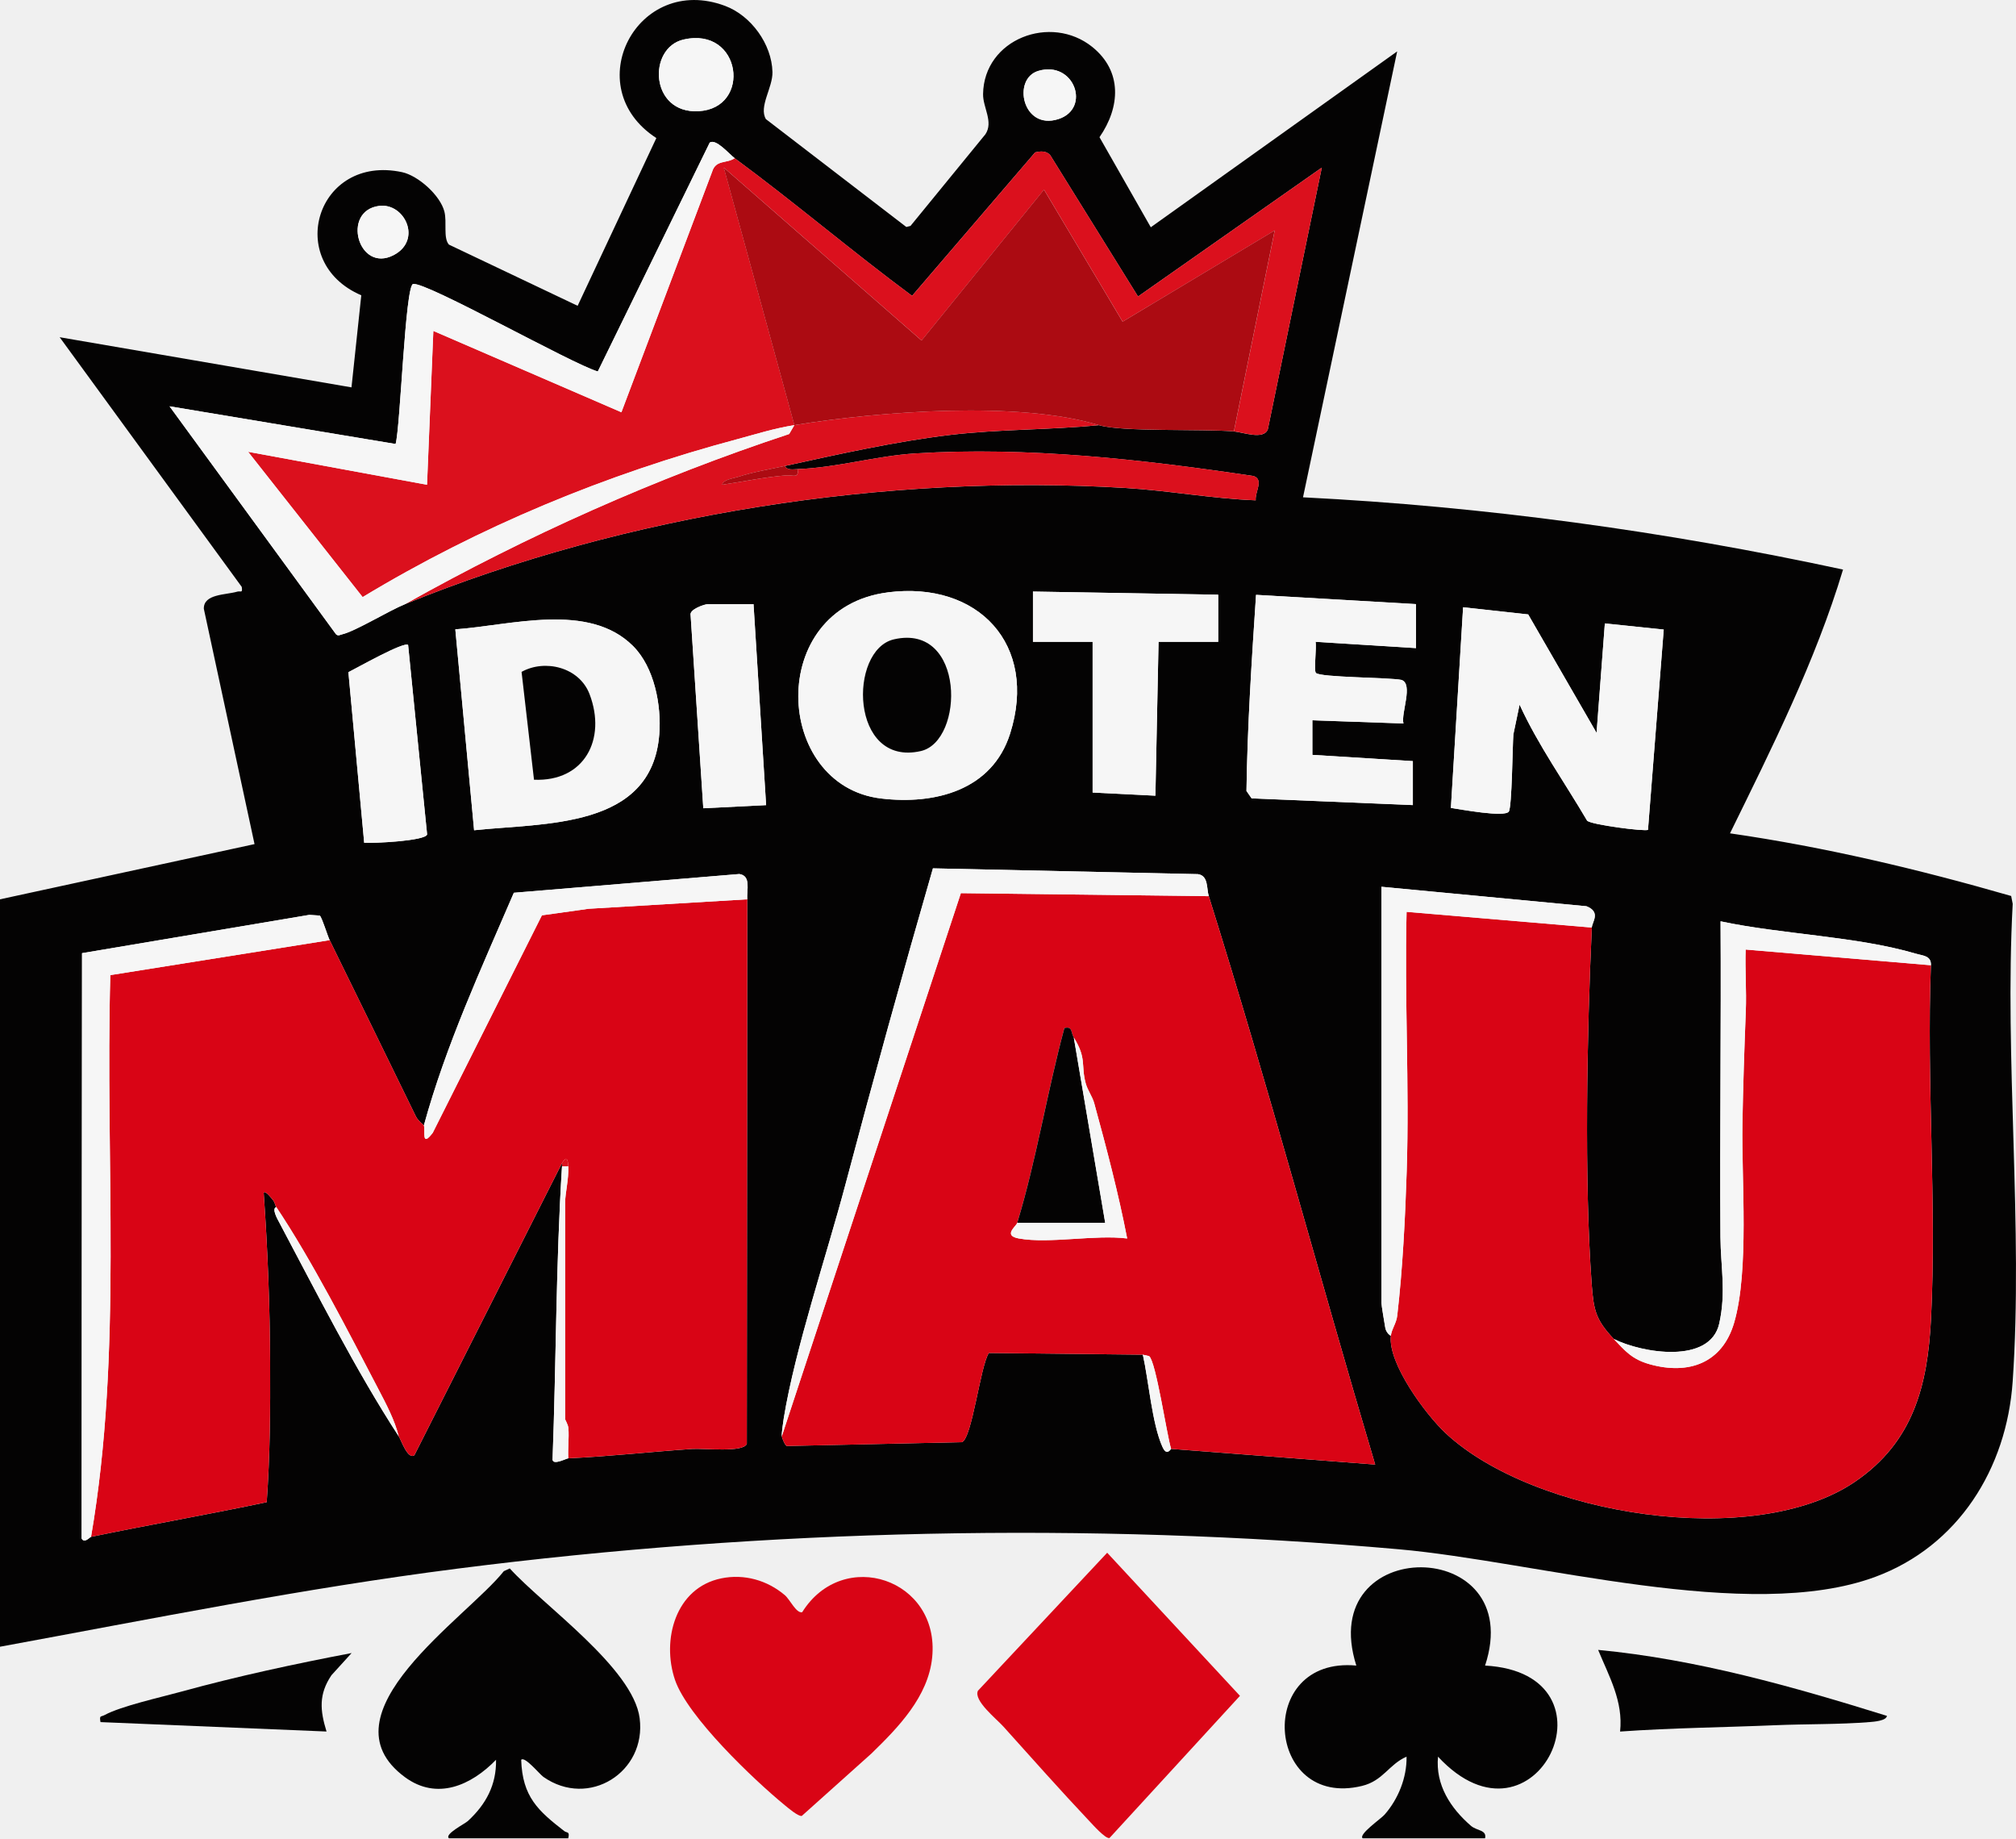
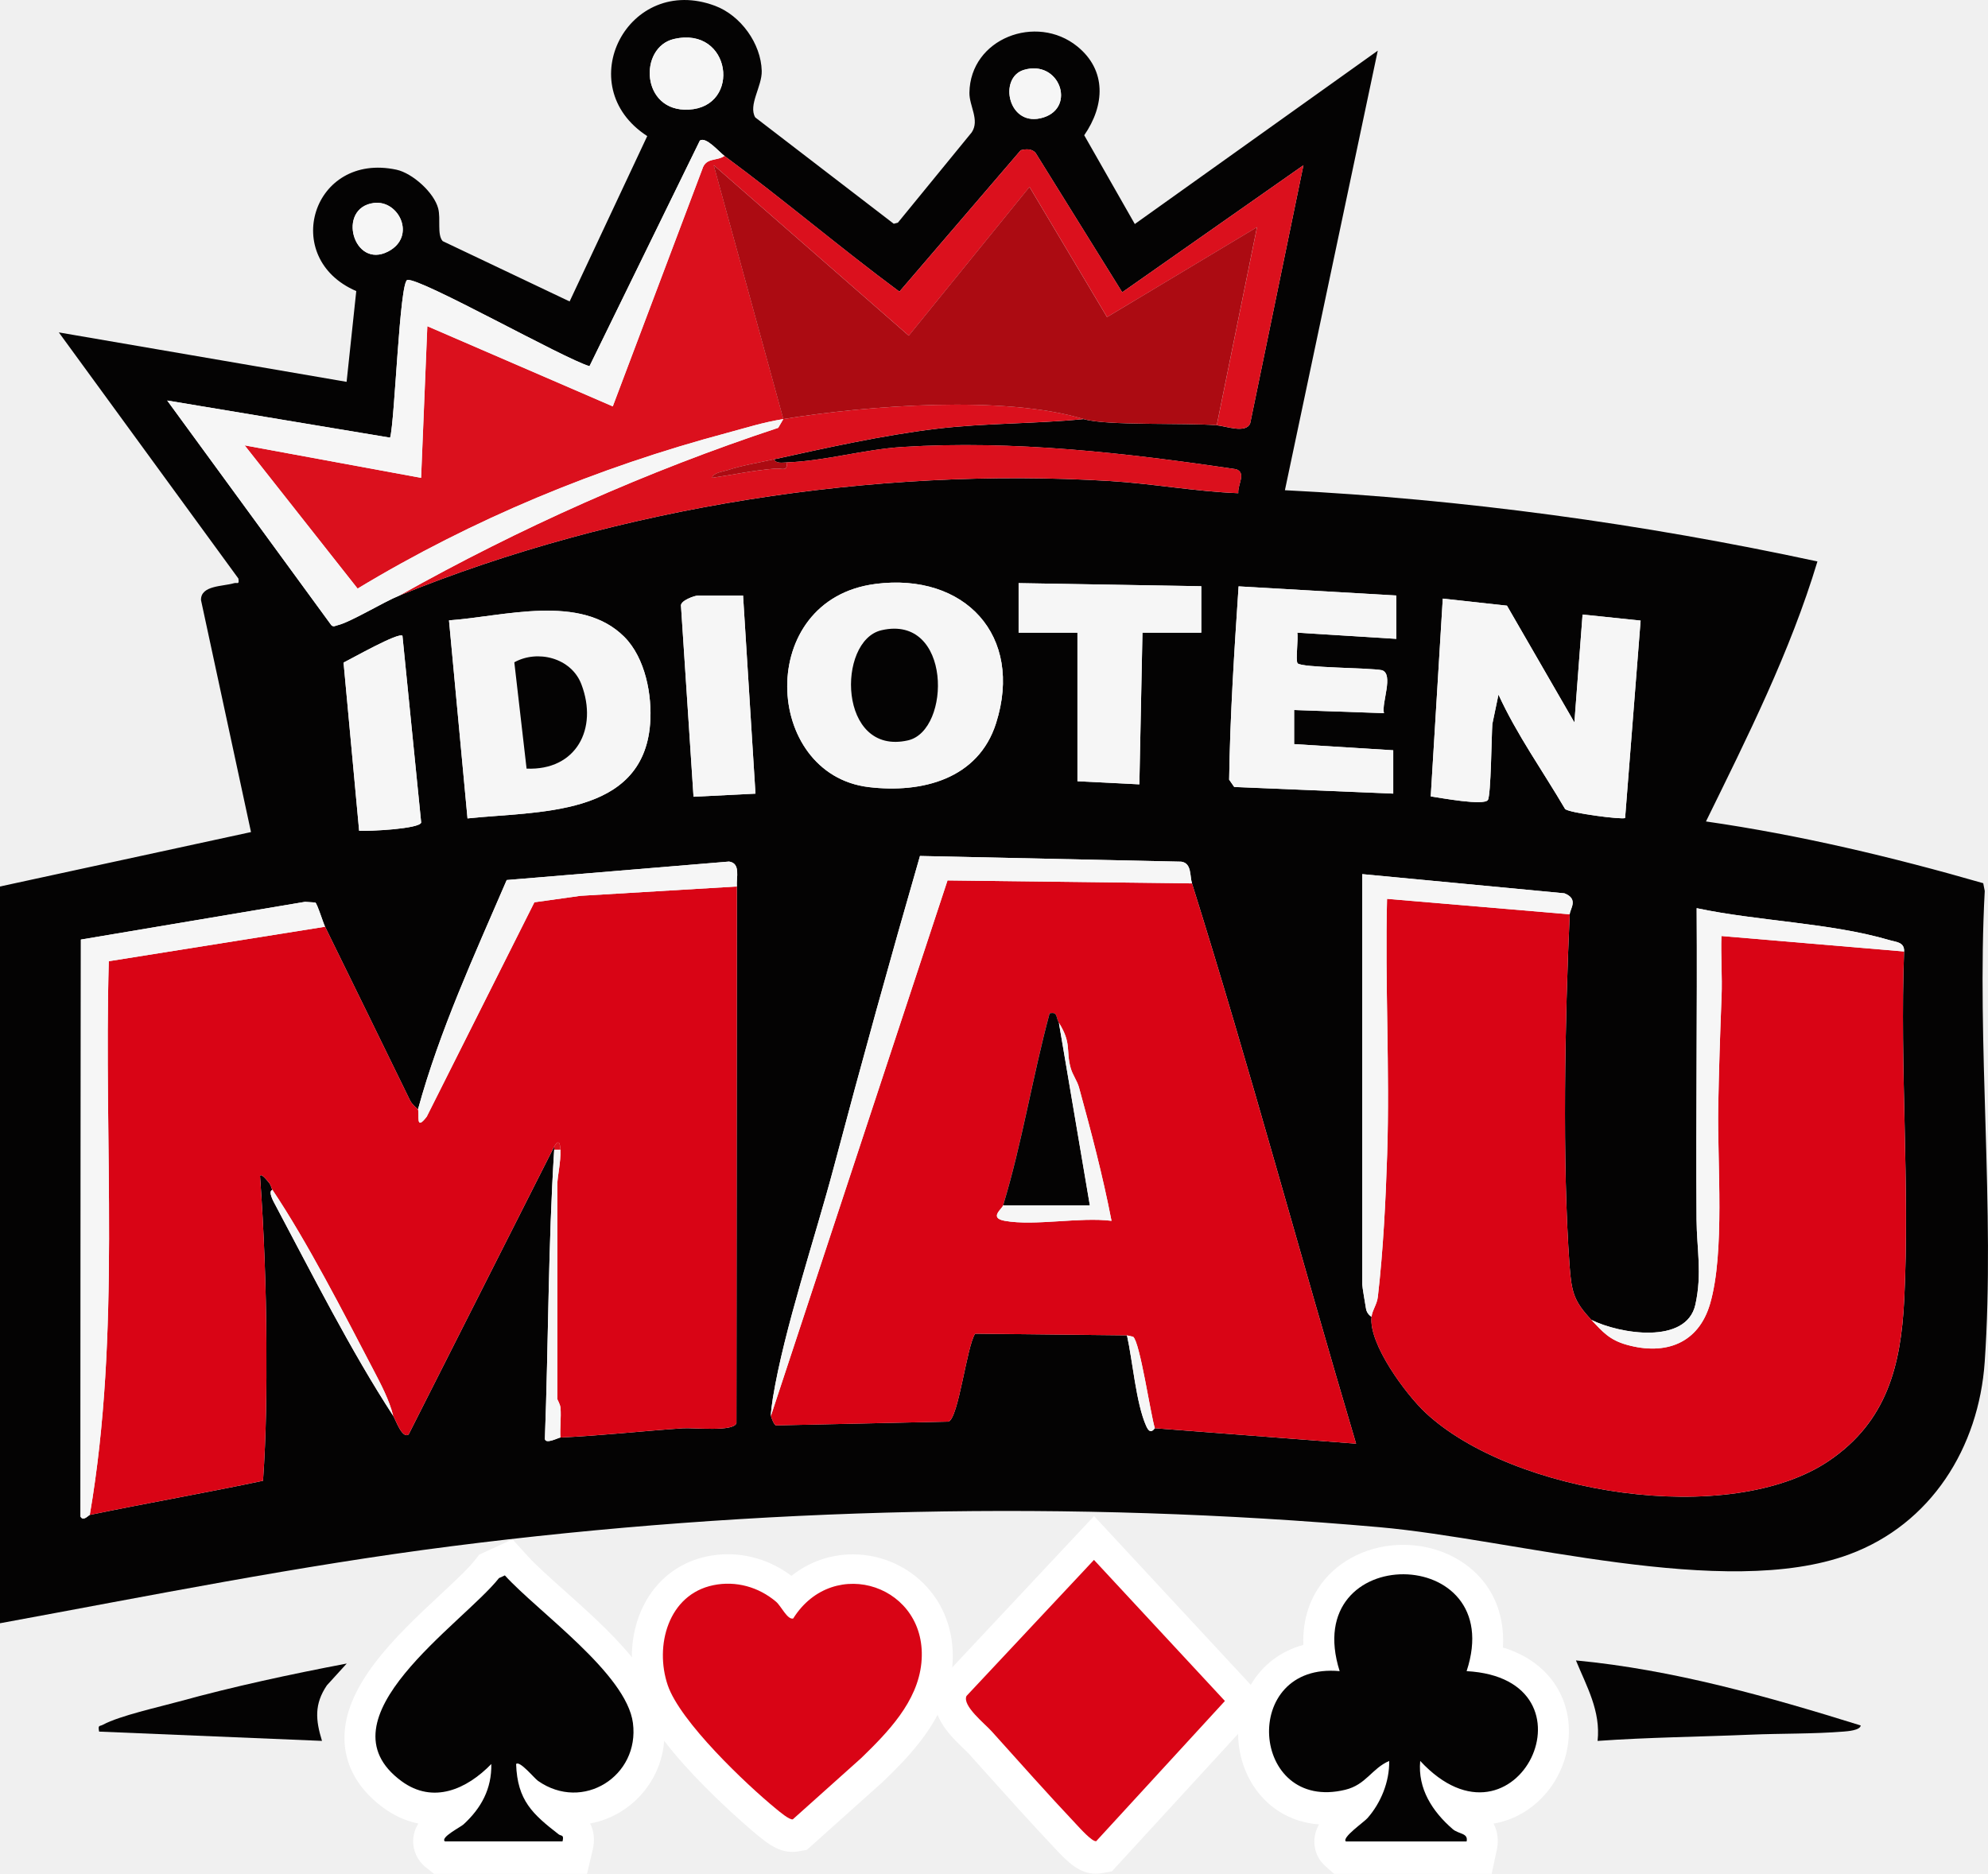
- <svg xmlns="http://www.w3.org/2000/svg" id="Ebene_2" data-name="Ebene 2" viewBox="0 0 642.1 585.37">
+ <svg xmlns="http://www.w3.org/2000/svg" id="Ebene_2" data-name="Ebene 2" viewBox="0 0 642.1 605.33">
  <defs>
    <style>
      .cls-1 {
        fill: #ac0b12;
      }

      .cls-2 {
        fill: #f6f6f6;
      }

      .cls-3 {
        fill: #d90415;
      }

      .cls-4 {
        fill: #db101d;
      }

      .cls-5 {
+         fill: #fff;
+       }
+ 
+       .cls-6 {
        fill: #040303;
      }
    </style>
  </defs>
  <g id="Ebene_1-2" data-name="Ebene 1">
-     <g>
-       <path class="cls-5" d="M0,286.37l81.07-17.58-16.15-74.94c-.1-4.79,7.02-4.37,10.63-5.45,1.12-.34,1.77.67,1.45-1.51L19,107.38l92.95,15.97,3.12-29.32c-24.71-10.62-14.2-45.01,12.98-39.21,5.15,1.1,12.15,7.37,13.48,12.52.89,3.43-.43,8.43,1.45,10.55l41,19.49,25.07-53.42c-25.02-16.22-6.16-52.62,21.93-42.07,8.26,3.1,14.83,12.17,15.05,21.03.12,5-4.43,11.03-2.09,15.01l44.73,34.35,1.33-.34,23.87-29.2c2.61-3.96-.82-8.51-.76-12.77.25-17.57,21.61-25.64,34.8-15.01,9.61,7.75,8.91,19.16,2.28,28.73l16.34,28.68,78.47-56-29.99,141.99c57.88,2.91,115.44,10.82,172,23.01-8.82,29.28-22.6,56.67-36,83.99,30.29,4.37,60.3,11.52,89.55,19.95l.49,2.51c-2.67,49.7,3.37,102.79-.01,152.09-1.9,27.73-17.34,52.45-43.78,62.22-40.26,14.89-108.12-4.95-151.81-8.8-98.98-8.74-200.97-6.44-299.81,6.18-48.89,6.24-97.24,15.97-145.64,24.86v-238ZM217.71,12.59c-11.51,2.65-10.74,23.64,4.75,22.82,17.11-.9,13.76-27.09-4.75-22.82ZM330.7,22.58c-8.39,2.51-5.06,18.96,6.34,15.36,10.59-3.35,5.1-18.77-6.34-15.36ZM234,50.37c-1.76-1.3-5.95-6.33-7.95-4.96l-35.65,72.88c-8.23-2.39-54.6-28.59-58.82-27.86-2.53.43-4.04,45.52-5.58,50.95l-72-12,53,72.56c.7.7,1.29.21,2.02.04,4.3-1.04,14.67-7.43,19.98-9.6,70.32-28.71,153.65-41.6,229.49-36.99,13.83.84,27.6,3.39,41.45,3.93-.24-2.79,2.64-6.51-.65-7.73-35.25-5.25-72.04-9.44-107.78-7.2-12.46.78-25.03,4.55-37.51,4.99-1.3.05-3.33.44-4-1,17.04-3.74,35.28-7.81,52.62-9.88,15.73-1.87,31.64-1.56,47.38-3.12,7.27,2.21,32.93,1.15,43,2,2.9.25,9.51,2.8,10.81-.69l17.18-83.31-58.53,41.04-27.98-45.03c-1.22-1.4-3.15-1.28-4.8-.85l-39.18,45.67c-19.16-14.18-37.32-29.69-56.51-43.83ZM120.73,65.57c-12.1,1.6-6.58,21.51,4.64,15.67,9.22-4.8,3.49-16.74-4.64-15.67ZM282.76,188.63c-38.92,4.98-36.37,61.55-2.15,65.63,17.2,2.05,35.39-2.6,41.11-20.67,8.96-28.27-10.12-48.66-38.97-44.97ZM388,189.37l-59-1v16h19v48l20,1,1-49h19v-15ZM451,192.37l-50.95-2.95c-1.38,20.77-2.75,41.64-3.05,62.45l1.64,2.36,51.36,2.14v-14l-32.01-1.99v-11.01s29.01,1.01,29.01,1.01c-.84-3.24,3.25-12.6-.64-13.87-3.89-.81-25.99-.76-27.25-2.24-.72-.85.28-7.97-.1-9.89l31.99,2v-14ZM240,192.37h-14.5c-1.06,0-6,1.67-5.54,3.49l4.04,61.52,20.01-1-4.01-64.01ZM486.73,195.65l-20.73-2.28-3.89,63.9c3.12.45,17.11,3.09,18.45,1.16,1.01-1.45,1.18-20.93,1.45-24.55l1.98-9.5c5.94,12.98,14.33,24.69,21.53,36.98,1.58,1.31,18.45,3.47,19.37,2.89l5.01-63.78-18.75-1.95-2.64,34.85-21.78-37.72ZM201.64,205.73c-14.13-14.14-38.99-6.57-56.62-5.33l5.98,63.98c22.43-2.41,56.62-.33,58.98-30.52.73-9.29-1.56-21.35-8.34-28.13ZM129.99,205.37c-1.35-1.17-16.37,7.37-19.03,8.67l5.03,54.34c2.92.18,19.56-.6,20.04-2.67l-6.05-60.34ZM249,457.37c.08.54,1.04,2.99,1.62,3.08l55.74-1.22c3.24-1.09,5.89-24.4,8.6-28.4l49.04.54c1.83,8.18,2.93,21.97,6.21,29.29.77,1.73,1.59,2.34,2.79.71l65,4.99c-17.91-60.22-34.18-121.05-53-180.99-.75-2.4-.04-6.55-3.48-7.02l-84.38-1.84c-9.65,33.41-18.94,67.02-27.86,100.64-6.03,22.75-16.01,52.12-19.65,74.44-.17,1.05-.74,5.08-.63,5.78ZM238,286.37c-.22-2.89,1.32-7.51-2.53-8.05l-71.81,5.97c-10.44,24.28-21.64,48.5-28.66,74.09-.07-.18-1.81-1.39-2.56-2.92-9.16-18.7-18.25-37.42-27.44-56.08-.64-1.3-2.51-7.43-3.16-7.83l-3.31-.22-72.4,12.19-.14,186.36c.88,1.75,2.59-.41,3.01-.5,18.59-3.86,37.37-7.11,55.95-11.04,1.06-14.82,1.17-29.61,1.09-44.5-.09-17.77-.77-36.03-2.05-53.95.36-1.17,2.84,2.12,2.98,2.29.58.73.66,1.64,1.03,2.2-1.57.46.42,3.9.83,4.68,11.8,22.19,24.55,47.44,38.17,68.32.8,1.23,2.87,7.53,4.99,6l47.01-93v1c-1.97,31.1-1.84,62.31-3.01,93.45.23,1.82,4.4-.42,5.01-.45,13.25-.62,26.31-2.09,39.51-2.99,3.51-.24,16.4,1.24,17.35-1.65l.14-173.36ZM443,425.37c-1,8.76,11.08,25.06,17.47,31.03,28.1,26.2,98.28,37.39,130.44,15.38,18.46-12.63,23.06-30.48,24.13-51.87,1.85-36.94-1.47-75.45-.04-112.54.13-3.07-2.53-3.03-4.8-3.7-18.92-5.57-42.65-6.13-62.2-10.3.21,33.5-.27,67.04-.04,100.54.06,9.45,1.85,17.5-.38,27.53-2.9,13.02-24.53,9.45-33.58,4.93-5.62-5.99-6.41-8.89-7.04-17.46-2.42-33.06-1.51-80.05.04-113.54.08-1.82,3-4.93-1.7-6.8l-65.3-6.2v132.5c0,.85.95,6.28,1.2,7.83.18,1.12.84,2.08,1.8,2.67Z" />
-       <path class="cls-5" d="M434,585.37c-1.39-1.23,5.83-6.21,6.98-7.52,4.35-4.94,7.13-11.79,7.01-18.47-5.65,2.45-7.43,7.67-14.18,9.31-30.74,7.48-34.21-41.32-1.82-38.32-13.28-41.98,54.68-41.47,41.01,0,44.53,2.47,16.15,62.53-14.99,29.01-.85,9,3.98,16.37,10.48,22.01,1.94,1.68,5.1,1.22,4.51,3.99h-39Z" />
-       <path class="cls-3" d="M229.73,502.6c7.3-1.49,14.61.59,20.22,5.33,1.68,1.42,3.67,5.91,5.55,5.44,13.08-20.89,43.9-10.56,41.4,14.39-1.25,12.53-10.81,22.32-19.36,30.63l-22.17,19.86c-1.13.2-4.27-2.48-5.36-3.37-9.93-8.13-31.06-28.27-35.03-39.97-4.3-12.68.12-29.32,14.76-32.31Z" />
-       <path class="cls-5" d="M143,585.37c-1.59-1.27,5.05-4.61,6.01-5.49,5.73-5.27,9.12-11.46,8.98-19.51-7.9,8.14-18.8,13.05-29.02,5.53-27.34-20.14,19.72-50.72,31.5-65.59l1.89-.87c10.65,11.74,39.31,31.74,41.37,47.69,2.22,17.16-16.21,28.83-30.67,18.68-1.22-.86-5.93-6.67-7.06-5.43.39,11.77,5.36,16.21,13.73,22.7.83.65,1.82-.03,1.26,2.29h-38Z" />
-       <path class="cls-3" d="M319.58,549.79c-2.25-2.5-9.56-8.27-8.11-11.4l41.17-43.95,42.29,45.57-41.57,45.29c-1.32.23-5.28-4.23-6.39-5.4-9.24-9.79-18.38-20.1-27.39-30.11Z" />
-       <path class="cls-5" d="M600.99,546.38c-.16,1.6-4.3,1.88-5.5,1.98-9.73.79-20.24.59-30,1-16.5.7-33.03.85-49.49,2.02,1.05-9.65-3.52-17.57-6.99-26,31.38,2.98,62.02,11.68,91.99,21.01Z" />
-       <path class="cls-5" d="M111.99,526.38l-6.42,7.06c-4.11,6.1-3.64,11.19-1.57,17.93l-71.99-3c-.41-2.26.1-1.6,1.27-2.23,5.33-2.89,18.06-5.7,24.51-7.48,17.85-4.91,36.03-8.81,54.21-12.28Z" />
-       <path class="cls-3" d="M238,286.37l-.14,173.36c-.95,2.89-13.84,1.41-17.35,1.65-13.2.9-26.26,2.37-39.51,2.99-.19-3.15.28-6.39.04-9.54-.1-1.29-1.04-2.62-1.04-2.96v-69c0-2.92,1.18-7.3,1-11.5-.09-2.1-.54-3.49-2-1l-47.01,93c-2.11,1.53-4.18-4.76-4.99-6-1.28-5.17-4.02-10.32-6.48-15.02-9.59-18.35-21.25-41.15-32.52-57.98-.37-.56-.45-1.47-1.03-2.2-.14-.17-2.62-3.46-2.98-2.29,1.28,17.92,1.97,36.18,2.05,53.95.07,14.89-.03,29.67-1.09,44.5-18.58,3.93-37.36,7.19-55.95,11.04,10.11-58.9,4.45-119.28,6.14-178.86l69.86-11.14c9.2,18.66,18.29,37.39,27.44,56.08.75,1.53,2.49,2.73,2.56,2.92.56,1.52-.94,7.3,2.84,2.34l34.76-69.24,14.91-2.09,50.49-3.01Z" />
-       <path class="cls-3" d="M507,295.37c-1.55,33.49-2.46,80.48-.04,113.54.63,8.57,1.42,11.47,7.04,17.46,3.64,3.88,5.86,6.49,11.45,8.05,12.42,3.47,23.12-.39,26.87-13.23,4.84-16.58,2.33-45.37,2.64-63.36.21-11.92.61-23.97,1.08-35.92.26-6.49-.27-13.06-.05-19.55l59,5c-1.43,37.1,1.89,75.6.04,112.54-1.07,21.38-5.68,39.24-24.13,51.87-32.15,22.01-102.34,10.82-130.44-15.38-6.4-5.97-18.47-22.26-17.47-31.03.25-2.23,1.74-3.91,2.04-6.47,1.72-14.92,2.53-30.98,3.01-45.99.87-27.45-.73-55.09-.04-82.55l59,5Z" />
-       <path class="cls-3" d="M385,285.37c18.81,59.94,35.08,120.77,53,180.99l-65-4.99c-1.39-4.48-4.8-27.8-7-29.54l-2-.46-49.04-.54c-2.7,4-5.35,27.31-8.6,28.4l-55.74,1.22c-.58-.09-1.54-2.54-1.62-3.08l57.04-172.96,78.96.96ZM324,389.37c-.36,1.18-4.67,4.07.5,5,9.7,1.75,24.24-1.29,34.5,0-2.8-14.48-6.58-28.81-10.48-43.02-.62-2.27-2.08-4.05-2.72-6.37-1.59-5.81.42-7.86-3.81-14.61-.97-1.55-.31-3.68-2.99-3-5.49,20.24-8.91,42-15.01,62Z" />
-       <path class="cls-4" d="M234,50.37c19.19,14.14,37.35,29.65,56.51,43.83l39.18-45.67c1.66-.43,3.58-.55,4.8.85l27.98,45.03,58.53-41.04-17.18,83.31c-1.3,3.49-7.92.93-10.81.69l13-63.99-48.44,29.05-25.04-42.05-39,48.05-63-55.07,22.49,82.01c27.35-4.44,71.5-7.75,97,0-15.73,1.56-31.65,1.25-47.38,3.12-17.35,2.07-35.59,6.14-52.62,9.88-5.07,1.11-10.02,1.88-15,3.5-1.39.45-4.77.86-5,2.49,7.01-1.03,13.37-2.43,20.53-3,1.91-.15,4.02,1.13,3.47-1.99,12.48-.44,25.05-4.21,37.51-4.99,35.74-2.25,72.53,1.95,107.78,7.2,3.3,1.22.41,4.94.65,7.73-13.85-.54-27.62-3.09-41.45-3.93-75.84-4.61-159.17,8.28-229.49,36.99,38.88-21.83,79.89-40.15,122.34-54.17l1.66-2.83c-6.71,1.09-11.96,2.81-18.06,4.44-41.96,11.19-82.34,27.91-119.45,50.32l-36.48-46.27,56.99,10.5,2.01-48.99,59.9,25.9,28.9-76.6c1.18-3.9,4.6-2.51,7.19-4.31Z" />
-       <path class="cls-1" d="M253,135.37l-22.49-82.01,63,55.07,39-48.05,25.04,42.05,48.44-29.05-13,63.99c-10.07-.85-35.73.21-43-2-25.5-7.75-69.65-4.44-97,0Z" />
-       <path class="cls-2" d="M234,50.37c-2.59,1.8-6.01.4-7.19,4.31l-28.9,76.6-59.9-25.9-2.01,48.99-56.99-10.5,36.48,46.27c37.12-22.41,77.49-39.13,119.45-50.32,6.1-1.63,11.35-3.35,18.06-4.44l-1.66,2.83c-42.45,14.03-83.46,32.34-122.34,54.17-5.32,2.17-15.69,8.57-19.98,9.6-.72.17-1.31.66-2.02-.04l-53-72.56,72,12c1.53-5.43,3.05-50.51,5.58-50.95,4.23-.73,50.6,25.48,58.82,27.86l35.65-72.88c2-1.37,6.19,3.66,7.95,4.96Z" />
-       <path class="cls-2" d="M486.73,195.65l21.78,37.72,2.64-34.85,18.75,1.95-5.01,63.78c-.92.57-17.79-1.58-19.37-2.89-7.2-12.29-15.59-24-21.53-36.98l-1.98,9.5c-.27,3.61-.44,23.09-1.45,24.55-1.34,1.93-15.33-.71-18.45-1.16l3.89-63.9,20.73,2.28Z" />
-       <path class="cls-2" d="M201.64,205.73c6.78,6.78,9.06,18.84,8.34,28.13-2.36,30.19-36.56,28.11-58.98,30.52l-5.98-63.98c17.64-1.23,42.49-8.81,56.62,5.33ZM170.08,248.29c16.04.67,23.15-12.88,17.71-27.21-3.29-8.66-14.26-11.27-21.67-7.13l3.96,34.34Z" />
-       <path class="cls-2" d="M282.76,188.63c28.84-3.69,47.92,16.69,38.97,44.97-5.72,18.07-23.92,22.72-41.11,20.67-34.22-4.08-36.78-60.65,2.15-65.63ZM284.71,203.59c-14.51,3.35-14.04,40.75,8.58,35.57,13.94-3.19,14.17-40.82-8.58-35.57Z" />
-       <path class="cls-2" d="M451,192.37v14l-31.99-2c.38,1.92-.61,9.04.1,9.89,1.26,1.49,23.36,1.43,27.25,2.24,3.89,1.27-.2,10.63.64,13.87l-29.01-1.01v11.01s32.01,1.99,32.01,1.99v14l-51.36-2.14-1.64-2.36c.3-20.81,1.67-41.68,3.05-62.45l50.95,2.95Z" />
-       <path class="cls-2" d="M29,489.37c-.42.09-2.13,2.25-3.01.5l.14-186.36,72.4-12.19,3.31.22c.64.4,2.51,6.53,3.16,7.83l-69.86,11.14c-1.69,59.58,3.97,119.96-6.14,178.86Z" />
-       <path class="cls-2" d="M385,285.37l-78.96-.96-57.04,172.96c-.11-.7.46-4.73.63-5.78,3.65-22.32,13.62-51.69,19.65-74.44,8.91-33.63,18.21-67.23,27.86-100.64l84.38,1.84c3.45.47,2.73,4.62,3.48,7.02Z" />
-       <polygon class="cls-2" points="388 189.37 388 204.37 369 204.37 368 253.38 348 252.37 348 204.37 329 204.37 329 188.37 388 189.37" />
-       <path class="cls-2" d="M507,295.37l-59-5c-.69,27.46.92,55.09.04,82.55-.48,15.01-1.29,31.07-3.01,45.99-.29,2.56-1.78,4.24-2.04,6.47-.96-.59-1.62-1.54-1.8-2.67-.25-1.56-1.2-6.98-1.2-7.83v-132.5l65.3,6.2c4.7,1.87,1.78,4.98,1.7,6.8Z" />
-       <path class="cls-2" d="M615,307.37l-59-5c-.22,6.48.3,13.06.05,19.55-.47,11.95-.87,24-1.08,35.92-.31,17.98,2.2,46.78-2.64,63.36-3.75,12.85-14.45,16.7-26.87,13.23-5.59-1.56-7.81-4.17-11.45-8.05,9.05,4.53,30.68,8.09,33.58-4.93,2.23-10.03.45-18.08.38-27.53-.22-33.51.25-67.05.04-100.54,19.55,4.17,43.28,4.73,62.2,10.3,2.27.67,4.93.63,4.8,3.7Z" />
-       <path class="cls-2" d="M240,192.37l4.01,64.01-20.01,1-4.04-61.52c-.46-1.82,4.48-3.49,5.54-3.49h14.5Z" />
-       <path class="cls-2" d="M129.99,205.37l6.05,60.34c-.48,2.07-17.13,2.85-20.04,2.67l-5.03-54.34c2.66-1.3,17.68-9.84,19.03-8.67Z" />
-       <path class="cls-2" d="M238,286.37l-50.49,3.01-14.91,2.09-34.76,69.24c-3.78,4.96-2.28-.82-2.84-2.34,7.01-25.59,18.21-49.81,28.66-74.09l71.81-5.97c3.84.55,2.31,5.16,2.53,8.05Z" />
-       <path class="cls-2" d="M217.71,12.59c18.52-4.26,21.87,21.92,4.75,22.82-15.49.82-16.27-20.17-4.75-22.82Z" />
-       <path class="cls-2" d="M181,371.37c.18,4.2-1,8.58-1,11.5v69c0,.34.94,1.67,1.04,2.96.24,3.15-.22,6.39-.04,9.54-.62.03-4.78,2.27-5.01.45,1.17-31.14,1.05-62.35,3.01-93.45h2Z" />
-       <path class="cls-2" d="M330.7,22.58c11.44-3.42,16.94,12.01,6.34,15.36-11.4,3.6-14.74-12.85-6.34-15.36Z" />
-       <path class="cls-2" d="M120.73,65.57c8.13-1.07,13.86,10.87,4.64,15.67-11.22,5.84-16.75-14.07-4.64-15.67Z" />
-       <path class="cls-2" d="M127,457.37c-13.62-20.88-26.37-46.14-38.17-68.32-.41-.77-2.4-4.22-.83-4.68,11.27,16.82,22.93,39.63,32.52,57.98,2.46,4.7,5.2,9.86,6.48,15.02Z" />
-       <path class="cls-2" d="M373,461.37c-1.2,1.62-2.01,1.01-2.79-.71-3.28-7.31-4.38-21.1-6.21-29.29l2,.46c2.19,1.74,5.61,25.05,7,29.54Z" />
-       <path class="cls-1" d="M250,148.37c.67,1.44,2.7,1.05,4,1,.55,3.12-1.56,1.83-3.47,1.99-7.16.57-13.51,1.97-20.53,3,.22-1.63,3.61-2.04,5-2.49,4.98-1.62,9.93-2.39,15-3.5Z" />
-       <path class="cls-4" d="M179,370.37c1.46-2.49,1.91-1.1,2,1h-2v-1Z" />
-       <path class="cls-5" d="M324,389.37c6.1-20,9.53-41.76,15.01-62,2.68-.68,2.01,1.44,2.99,3l10,59h-28Z" />
-       <path class="cls-2" d="M342,330.37c4.22,6.75,2.21,8.79,3.81,14.61.64,2.32,2.1,4.09,2.72,6.37,3.9,14.21,7.68,28.55,10.48,43.02-10.26-1.29-24.8,1.75-34.5,0-5.17-.93-.86-3.82-.5-5h28s-10-59-10-59Z" />
-       <path class="cls-5" d="M170.08,248.29l-3.96-34.34c7.41-4.14,18.39-1.53,21.67,7.13,5.44,14.33-1.67,27.88-17.71,27.21Z" />
-       <path class="cls-5" d="M284.71,203.59c22.75-5.25,22.53,32.38,8.58,35.57-22.62,5.17-23.1-32.22-8.58-35.57Z" />
-     </g>
+     <path class="cls-5" d="M430.91,605.33l-2.84-2.5c-2.32-2.05-3.61-5-3.55-8.09.04-2.04.61-3.81,1.52-5.39-9.37-.69-17.3-5.62-22-13.76-5.51-9.54-5.55-21.79-.11-31.22,3.76-6.51,9.74-11.01,17.04-13.01-.33-8.98,2.65-15.42,5.73-19.63,5.82-7.94,15.73-12.69,26.52-12.69s20.89,4.81,26.71,12.86c4.11,5.68,5.96,12.67,5.5,20.31,5.24,1.58,9.65,4.09,13.19,7.53,5.45,5.3,8.33,12.5,8.11,20.27-.41,14.64-10.95,26.83-24.34,29.09,1.85,3.38,1.4,6.88,1.09,8.32l-1.69,7.91h-50.87Z" />
+     <path class="cls-5" d="M255.92,598.23c-4.37,0-7.72-2.47-11.33-5.45l-.24-.2c-.32-.26-32.12-26.65-38.16-44.5-3.55-10.49-2.6-22.1,2.56-31.07,4.29-7.47,11.28-12.53,19.68-14.25,2.2-.45,4.45-.68,6.68-.68,7.33,0,14.55,2.47,20.52,6.99,5.63-4.5,12.49-6.95,19.85-6.95,9.13,0,17.86,3.86,23.95,10.59,6.23,6.88,9.11,16.12,8.12,26.01-1.67,16.71-14.11,28.81-22.34,36.81l-.15.14-24.45,21.9-2.81.5c-.61.11-1.24.16-1.87.16Z" />
+     <path class="cls-5" d="M140.19,605.33l-2.74-2.19c-2.69-2.16-4.18-5.48-3.98-8.9.12-2.02.74-3.72,1.65-5.17-4-.8-7.81-2.52-11.38-5.15-9.69-7.14-12.11-15.37-12.44-21.02-1.04-17.95,16.69-34.48,30.93-47.77,4.58-4.27,8.9-8.3,11.09-11.07l1.49-1.88,10.73-4.91,4.92,5.42c2.68,2.95,7.05,6.85,11.68,10.99,14.18,12.67,30.25,27.02,32.21,42.13,1.14,8.82-1.37,17.25-7.08,23.74-4.4,5-10.29,8.33-16.69,9.51,1.21,2.26,1.66,5.15.84,8.59l-1.83,7.68h-49.4Z" />
+     <path class="cls-5" d="M353.95,605.27c-5.22,0-8.91-3.54-13.2-8.16l-.36-.38c-7.48-7.92-14.93-16.22-22.13-24.25-1.81-2.02-3.62-4.03-5.42-6.04-.24-.27-.95-.94-1.51-1.49-4.63-4.44-12.37-11.86-8.25-20.79l.68-1.47,49.61-52.95,55.86,60.19-50.12,54.6-3.36.58c-.59.1-1.2.15-1.8.15Z" />
+     <path class="cls-6" d="M0,286.37l81.07-17.58-16.15-74.94c-.1-4.79,7.02-4.37,10.63-5.45,1.12-.34,1.77.67,1.45-1.51L19,107.38l92.95,15.97,3.12-29.32c-24.71-10.62-14.2-45.01,12.98-39.21,5.15,1.1,12.15,7.37,13.48,12.52.89,3.43-.43,8.43,1.45,10.55l41,19.49,25.07-53.42c-25.02-16.22-6.16-52.62,21.93-42.07,8.26,3.1,14.83,12.17,15.05,21.03.12,5-4.43,11.03-2.09,15.01l44.73,34.35,1.33-.34,23.87-29.2c2.61-3.96-.82-8.51-.76-12.77.25-17.57,21.61-25.64,34.8-15.01,9.61,7.75,8.91,19.16,2.28,28.73l16.34,28.68,78.47-56-29.99,141.99c57.88,2.91,115.44,10.82,172,23.01-8.82,29.28-22.6,56.67-36,83.99,30.29,4.37,60.3,11.52,89.55,19.95l.49,2.51c-2.67,49.7,3.37,102.79-.01,152.09-1.9,27.73-17.34,52.45-43.78,62.22-40.26,14.89-108.12-4.95-151.81-8.8-98.98-8.74-200.97-6.44-299.81,6.18-48.89,6.24-97.24,15.97-145.64,24.86v-238ZM217.71,12.59c-11.51,2.65-10.74,23.64,4.75,22.82,17.11-.9,13.76-27.09-4.75-22.82ZM330.7,22.58c-8.39,2.51-5.06,18.96,6.34,15.36,10.59-3.35,5.1-18.77-6.34-15.36ZM234,50.37c-1.76-1.3-5.95-6.33-7.95-4.96l-35.65,72.88c-8.23-2.39-54.6-28.59-58.82-27.86-2.53.43-4.04,45.52-5.58,50.95l-72-12,53,72.56c.7.7,1.29.21,2.02.04,4.3-1.04,14.67-7.43,19.98-9.6,70.32-28.71,153.65-41.6,229.49-36.99,13.83.84,27.6,3.39,41.45,3.93-.24-2.79,2.64-6.51-.65-7.73-35.25-5.25-72.04-9.44-107.78-7.2-12.46.78-25.03,4.55-37.51,4.99-1.3.05-3.33.44-4-1,17.04-3.74,35.28-7.81,52.62-9.88,15.73-1.87,31.64-1.56,47.38-3.12,7.27,2.21,32.93,1.15,43,2,2.9.25,9.51,2.8,10.81-.69l17.18-83.31-58.53,41.04-27.98-45.03c-1.22-1.4-3.15-1.28-4.8-.85l-39.18,45.67c-19.16-14.18-37.32-29.69-56.51-43.83ZM120.73,65.57c-12.1,1.6-6.58,21.51,4.64,15.67,9.22-4.8,3.49-16.74-4.64-15.67ZM282.76,188.63c-38.92,4.98-36.37,61.55-2.15,65.63,17.2,2.05,35.39-2.6,41.11-20.67,8.96-28.27-10.12-48.66-38.97-44.97ZM388,189.37l-59-1v16h19v48l20,1,1-49h19v-15ZM451,192.37l-50.95-2.95c-1.38,20.77-2.75,41.64-3.05,62.45l1.64,2.36,51.36,2.14v-14l-32.01-1.99v-11.01s29.01,1.01,29.01,1.01c-.84-3.24,3.25-12.6-.64-13.87-3.89-.81-25.99-.76-27.25-2.24-.72-.85.28-7.97-.1-9.89l31.99,2v-14ZM240,192.37h-14.5c-1.06,0-6,1.67-5.54,3.49l4.04,61.52,20.01-1-4.01-64.01ZM486.73,195.65l-20.73-2.28-3.89,63.9c3.12.45,17.11,3.09,18.45,1.16,1.01-1.45,1.18-20.93,1.45-24.55l1.98-9.5c5.94,12.98,14.33,24.69,21.53,36.98,1.58,1.31,18.45,3.47,19.37,2.89l5.01-63.78-18.75-1.95-2.64,34.85-21.78-37.72ZM201.64,205.73c-14.13-14.14-38.99-6.57-56.62-5.33l5.98,63.98c22.43-2.41,56.62-.33,58.98-30.52.73-9.29-1.56-21.35-8.34-28.13ZM129.99,205.37c-1.35-1.17-16.37,7.37-19.03,8.67l5.03,54.34c2.92.18,19.56-.6,20.04-2.67l-6.05-60.34ZM249,457.37c.08.54,1.04,2.99,1.62,3.08l55.74-1.22c3.24-1.09,5.89-24.4,8.6-28.4l49.04.54c1.83,8.18,2.93,21.97,6.21,29.29.77,1.73,1.59,2.34,2.79.71l65,4.99c-17.91-60.22-34.18-121.05-53-180.99-.75-2.4-.04-6.55-3.48-7.02l-84.38-1.84c-9.65,33.41-18.94,67.02-27.86,100.64-6.03,22.75-16.01,52.12-19.65,74.44-.17,1.05-.74,5.08-.63,5.78ZM238,286.37c-.22-2.89,1.32-7.51-2.53-8.05l-71.81,5.97c-10.44,24.28-21.64,48.5-28.66,74.09-.07-.18-1.81-1.39-2.56-2.92-9.16-18.7-18.25-37.42-27.44-56.08-.64-1.3-2.51-7.43-3.16-7.83l-3.31-.22-72.4,12.19-.14,186.36c.88,1.75,2.59-.41,3.01-.5,18.59-3.86,37.37-7.11,55.95-11.04,1.06-14.82,1.17-29.61,1.09-44.5-.09-17.77-.77-36.03-2.05-53.95.36-1.17,2.84,2.12,2.98,2.29.58.73.66,1.64,1.03,2.2-1.57.46.42,3.9.83,4.68,11.8,22.19,24.55,47.44,38.17,68.32.8,1.23,2.87,7.53,4.99,6l47.01-93v1c-1.97,31.1-1.84,62.31-3.01,93.45.23,1.82,4.4-.42,5.01-.45,13.25-.62,26.31-2.09,39.51-2.99,3.51-.24,16.4,1.24,17.35-1.65l.14-173.36ZM443,425.37c-1,8.76,11.08,25.06,17.47,31.03,28.1,26.2,98.28,37.39,130.44,15.38,18.46-12.63,23.06-30.48,24.13-51.87,1.85-36.94-1.47-75.45-.04-112.54.13-3.07-2.53-3.03-4.8-3.7-18.92-5.57-42.65-6.13-62.2-10.3.21,33.5-.27,67.04-.04,100.54.06,9.45,1.85,17.5-.38,27.53-2.9,13.02-24.53,9.45-33.58,4.93-5.62-5.99-6.41-8.89-7.04-17.46-2.42-33.06-1.51-80.05.04-113.54.08-1.82,3-4.93-1.7-6.8l-65.3-6.2v132.5c0,.85.95,6.28,1.2,7.83.18,1.12.84,2.08,1.8,2.67Z" />
+     <path class="cls-6" d="M434.7,594.84c-1.39-1.23,5.83-6.21,6.98-7.52,4.35-4.94,7.13-11.79,7.01-18.47-5.65,2.45-7.43,7.67-14.18,9.31-30.74,7.48-34.21-41.32-1.82-38.32-13.28-41.98,54.68-41.47,41.01,0,44.53,2.47,16.15,62.53-14.99,29.01-.85,9,3.98,16.37,10.48,22.01,1.94,1.68,5.1,1.22,4.51,3.99h-39Z" />
+     <path class="cls-3" d="M230.42,512.07c7.3-1.49,14.61.59,20.22,5.33,1.68,1.42,3.67,5.91,5.55,5.44,13.08-20.89,43.9-10.56,41.4,14.39-1.25,12.53-10.81,22.32-19.36,30.63l-22.17,19.86c-1.13.2-4.27-2.48-5.36-3.37-9.93-8.13-31.06-28.27-35.03-39.97-4.3-12.68.12-29.32,14.76-32.31Z" />
+     <path class="cls-6" d="M143.7,594.84c-1.59-1.27,5.05-4.61,6.01-5.49,5.73-5.27,9.12-11.46,8.98-19.51-7.9,8.14-18.8,13.05-29.02,5.53-27.34-20.14,19.72-50.72,31.5-65.59l1.89-.87c10.65,11.74,39.31,31.74,41.37,47.69,2.22,17.16-16.21,28.83-30.67,18.68-1.22-.86-5.93-6.67-7.06-5.43.39,11.77,5.36,16.21,13.73,22.7.83.65,1.82-.03,1.26,2.29h-38Z" />
+     <path class="cls-3" d="M320.28,559.26c-2.25-2.5-9.56-8.27-8.11-11.4l41.17-43.95,42.29,45.57-41.57,45.29c-1.32.23-5.28-4.23-6.39-5.4-9.24-9.79-18.38-20.1-27.39-30.11Z" />
+     <path class="cls-6" d="M600.99,557.38c-.16,1.6-4.3,1.88-5.5,1.98-9.73.79-20.24.59-30,1-16.5.7-33.03.85-49.49,2.02,1.05-9.65-3.52-17.57-6.99-26,31.38,2.98,62.02,11.68,91.99,21.01Z" />
+     <path class="cls-6" d="M111.99,537.38l-6.42,7.06c-4.11,6.1-3.64,11.19-1.57,17.93l-71.99-3c-.41-2.26.1-1.6,1.27-2.23,5.33-2.89,18.06-5.7,24.51-7.48,17.85-4.91,36.03-8.81,54.21-12.28Z" />
+     <path class="cls-3" d="M238,286.37l-.14,173.36c-.95,2.89-13.84,1.41-17.35,1.65-13.2.9-26.26,2.37-39.51,2.99-.19-3.15.28-6.39.04-9.54-.1-1.29-1.04-2.62-1.04-2.96v-69c0-2.92,1.18-7.3,1-11.5-.09-2.1-.54-3.49-2-1l-47.01,93c-2.11,1.53-4.18-4.76-4.99-6-1.28-5.17-4.02-10.32-6.48-15.02-9.59-18.35-21.25-41.15-32.52-57.98-.37-.56-.45-1.47-1.03-2.2-.14-.17-2.62-3.46-2.98-2.29,1.28,17.92,1.97,36.18,2.05,53.95.07,14.89-.03,29.67-1.09,44.5-18.58,3.93-37.36,7.19-55.95,11.04,10.11-58.9,4.45-119.28,6.14-178.86l69.86-11.14c9.2,18.66,18.29,37.39,27.44,56.08.75,1.53,2.49,2.73,2.56,2.92.56,1.52-.94,7.3,2.84,2.34l34.76-69.24,14.91-2.09,50.49-3.01Z" />
+     <path class="cls-3" d="M507,295.37c-1.55,33.49-2.46,80.48-.04,113.54.63,8.57,1.42,11.47,7.04,17.46,3.64,3.88,5.86,6.49,11.45,8.05,12.42,3.47,23.12-.39,26.87-13.23,4.84-16.58,2.33-45.37,2.64-63.36.21-11.92.61-23.97,1.08-35.92.26-6.49-.27-13.06-.05-19.55l59,5c-1.43,37.1,1.89,75.6.04,112.54-1.07,21.38-5.68,39.24-24.13,51.87-32.15,22.01-102.34,10.82-130.44-15.38-6.4-5.97-18.47-22.26-17.47-31.03.25-2.23,1.74-3.91,2.04-6.47,1.72-14.92,2.53-30.98,3.01-45.99.87-27.45-.73-55.09-.04-82.55l59,5Z" />
+     <path class="cls-3" d="M385,285.37c18.81,59.94,35.08,120.77,53,180.99l-65-4.99c-1.39-4.48-4.8-27.8-7-29.54l-2-.46-49.04-.54c-2.7,4-5.35,27.31-8.6,28.4l-55.74,1.22c-.58-.09-1.54-2.54-1.62-3.08l57.04-172.96,78.96.96ZM324,389.37c-.36,1.18-4.67,4.07.5,5,9.7,1.75,24.24-1.29,34.5,0-2.8-14.48-6.58-28.81-10.48-43.02-.62-2.27-2.08-4.05-2.72-6.37-1.59-5.81.42-7.86-3.81-14.61-.97-1.55-.31-3.68-2.99-3-5.49,20.24-8.91,42-15.01,62Z" />
+     <path class="cls-4" d="M234,50.37c19.19,14.14,37.35,29.65,56.51,43.83l39.18-45.67c1.66-.43,3.58-.55,4.8.85l27.98,45.03,58.53-41.04-17.18,83.31c-1.3,3.49-7.92.93-10.81.69l13-63.99-48.44,29.05-25.04-42.05-39,48.05-63-55.07,22.49,82.01c27.35-4.44,71.5-7.75,97,0-15.73,1.56-31.65,1.25-47.38,3.12-17.35,2.07-35.59,6.14-52.62,9.88-5.07,1.11-10.02,1.88-15,3.5-1.39.45-4.77.86-5,2.49,7.01-1.03,13.37-2.43,20.53-3,1.91-.15,4.02,1.13,3.47-1.99,12.48-.44,25.05-4.21,37.51-4.99,35.74-2.25,72.53,1.95,107.78,7.2,3.3,1.22.41,4.94.65,7.73-13.85-.54-27.62-3.09-41.45-3.93-75.84-4.61-159.17,8.28-229.49,36.99,38.88-21.83,79.89-40.15,122.34-54.17l1.66-2.83c-6.71,1.09-11.96,2.81-18.06,4.44-41.96,11.19-82.34,27.91-119.45,50.32l-36.48-46.27,56.99,10.5,2.01-48.99,59.9,25.9,28.9-76.6c1.18-3.9,4.6-2.51,7.19-4.31Z" />
+     <path class="cls-1" d="M253,135.37l-22.49-82.01,63,55.07,39-48.05,25.04,42.05,48.44-29.05-13,63.99c-10.07-.85-35.73.21-43-2-25.5-7.75-69.65-4.44-97,0Z" />
+     <path class="cls-2" d="M234,50.37c-2.59,1.8-6.01.4-7.19,4.31l-28.9,76.6-59.9-25.9-2.01,48.99-56.99-10.5,36.48,46.27c37.12-22.41,77.49-39.13,119.45-50.32,6.1-1.63,11.35-3.35,18.06-4.44l-1.66,2.83c-42.45,14.03-83.46,32.34-122.34,54.17-5.32,2.17-15.69,8.57-19.98,9.6-.72.17-1.31.66-2.02-.04l-53-72.56,72,12c1.53-5.43,3.05-50.51,5.58-50.95,4.23-.73,50.6,25.48,58.82,27.86l35.65-72.88c2-1.37,6.19,3.66,7.95,4.96Z" />
+     <path class="cls-2" d="M486.73,195.65l21.78,37.72,2.64-34.85,18.75,1.95-5.01,63.78c-.92.57-17.79-1.58-19.37-2.89-7.2-12.29-15.59-24-21.53-36.98l-1.98,9.5c-.27,3.61-.44,23.09-1.45,24.55-1.34,1.93-15.33-.71-18.45-1.16l3.89-63.9,20.73,2.28Z" />
+     <path class="cls-2" d="M201.64,205.73c6.78,6.78,9.06,18.84,8.34,28.13-2.36,30.19-36.56,28.11-58.98,30.52l-5.98-63.98c17.64-1.23,42.49-8.81,56.62,5.33ZM170.08,248.29c16.04.67,23.15-12.88,17.71-27.21-3.29-8.66-14.26-11.27-21.67-7.13l3.96,34.34Z" />
+     <path class="cls-2" d="M282.76,188.63c28.84-3.69,47.92,16.69,38.97,44.97-5.72,18.07-23.92,22.72-41.11,20.67-34.22-4.08-36.78-60.65,2.15-65.63ZM284.71,203.59c-14.51,3.35-14.04,40.75,8.58,35.57,13.94-3.19,14.17-40.82-8.58-35.57Z" />
+     <path class="cls-2" d="M451,192.37v14l-31.99-2c.38,1.92-.61,9.04.1,9.89,1.26,1.49,23.36,1.43,27.25,2.24,3.89,1.27-.2,10.63.64,13.87l-29.01-1.01v11.01s32.01,1.99,32.01,1.99v14l-51.36-2.14-1.64-2.36c.3-20.81,1.67-41.68,3.05-62.45l50.95,2.95Z" />
+     <path class="cls-2" d="M29,489.37c-.42.09-2.13,2.25-3.01.5l.14-186.36,72.4-12.19,3.31.22c.64.4,2.51,6.53,3.16,7.83l-69.86,11.14c-1.69,59.58,3.97,119.96-6.14,178.86Z" />
+     <path class="cls-2" d="M385,285.37l-78.96-.96-57.04,172.96c-.11-.7.46-4.73.63-5.78,3.65-22.32,13.62-51.69,19.65-74.44,8.91-33.63,18.21-67.23,27.86-100.64l84.38,1.84c3.45.47,2.73,4.62,3.48,7.02Z" />
+     <polygon class="cls-2" points="388 189.37 388 204.37 369 204.37 368 253.38 348 252.37 348 204.37 329 204.37 329 188.37 388 189.37" />
+     <path class="cls-2" d="M507,295.37l-59-5c-.69,27.46.92,55.09.04,82.55-.48,15.01-1.29,31.07-3.01,45.99-.29,2.56-1.78,4.24-2.04,6.47-.96-.59-1.62-1.54-1.8-2.67-.25-1.56-1.2-6.98-1.2-7.83v-132.5l65.3,6.2c4.7,1.87,1.78,4.98,1.7,6.8Z" />
+     <path class="cls-2" d="M615,307.37l-59-5c-.22,6.48.3,13.06.05,19.55-.47,11.95-.87,24-1.08,35.92-.31,17.98,2.2,46.78-2.64,63.36-3.75,12.85-14.45,16.7-26.87,13.23-5.59-1.56-7.81-4.17-11.45-8.05,9.05,4.53,30.68,8.09,33.58-4.93,2.23-10.03.45-18.08.38-27.53-.22-33.51.25-67.05.04-100.54,19.55,4.17,43.28,4.73,62.2,10.3,2.27.67,4.93.63,4.8,3.7Z" />
+     <path class="cls-2" d="M240,192.37l4.01,64.01-20.01,1-4.04-61.52c-.46-1.82,4.48-3.49,5.54-3.49h14.5Z" />
+     <path class="cls-2" d="M129.99,205.37l6.05,60.34c-.48,2.07-17.13,2.85-20.04,2.67l-5.03-54.34c2.66-1.3,17.68-9.84,19.03-8.67Z" />
+     <path class="cls-2" d="M238,286.37l-50.49,3.01-14.91,2.09-34.76,69.24c-3.78,4.96-2.28-.82-2.84-2.34,7.01-25.59,18.21-49.81,28.66-74.09l71.81-5.97c3.84.55,2.31,5.16,2.53,8.05Z" />
+     <path class="cls-2" d="M217.71,12.59c18.52-4.26,21.87,21.92,4.75,22.82-15.49.82-16.27-20.17-4.75-22.82Z" />
+     <path class="cls-2" d="M181,371.37c.18,4.2-1,8.58-1,11.5v69c0,.34.94,1.67,1.04,2.96.24,3.15-.22,6.39-.04,9.54-.62.03-4.78,2.27-5.01.45,1.17-31.14,1.05-62.35,3.01-93.45h2Z" />
+     <path class="cls-2" d="M330.7,22.58c11.44-3.42,16.94,12.01,6.34,15.36-11.4,3.6-14.74-12.85-6.34-15.36Z" />
+     <path class="cls-2" d="M120.73,65.57c8.13-1.07,13.86,10.87,4.64,15.67-11.22,5.84-16.75-14.07-4.64-15.67Z" />
+     <path class="cls-2" d="M127,457.37c-13.62-20.88-26.37-46.14-38.17-68.32-.41-.77-2.4-4.22-.83-4.68,11.27,16.82,22.93,39.63,32.52,57.98,2.46,4.7,5.2,9.86,6.48,15.02Z" />
+     <path class="cls-2" d="M373,461.37c-1.2,1.62-2.01,1.01-2.79-.71-3.28-7.31-4.38-21.1-6.21-29.29l2,.46c2.19,1.74,5.61,25.05,7,29.54Z" />
+     <path class="cls-1" d="M250,148.37c.67,1.44,2.7,1.05,4,1,.55,3.12-1.56,1.83-3.47,1.99-7.16.57-13.51,1.97-20.53,3,.22-1.63,3.61-2.04,5-2.49,4.98-1.62,9.93-2.39,15-3.5Z" />
+     <path class="cls-4" d="M179,370.37c1.46-2.49,1.91-1.1,2,1h-2v-1Z" />
+     <path class="cls-6" d="M324,389.37c6.1-20,9.53-41.76,15.01-62,2.68-.68,2.01,1.44,2.99,3l10,59h-28Z" />
+     <path class="cls-2" d="M342,330.37c4.22,6.75,2.21,8.79,3.81,14.61.64,2.32,2.1,4.09,2.72,6.37,3.9,14.21,7.68,28.55,10.48,43.02-10.26-1.29-24.8,1.75-34.5,0-5.17-.93-.86-3.82-.5-5h28s-10-59-10-59Z" />
+     <path class="cls-6" d="M170.08,248.29l-3.96-34.34c7.41-4.14,18.39-1.53,21.67,7.13,5.44,14.33-1.67,27.88-17.71,27.21Z" />
+     <path class="cls-6" d="M284.71,203.59c22.75-5.25,22.53,32.38,8.58,35.57-22.62,5.17-23.1-32.22-8.58-35.57Z" />
  </g>
</svg>
